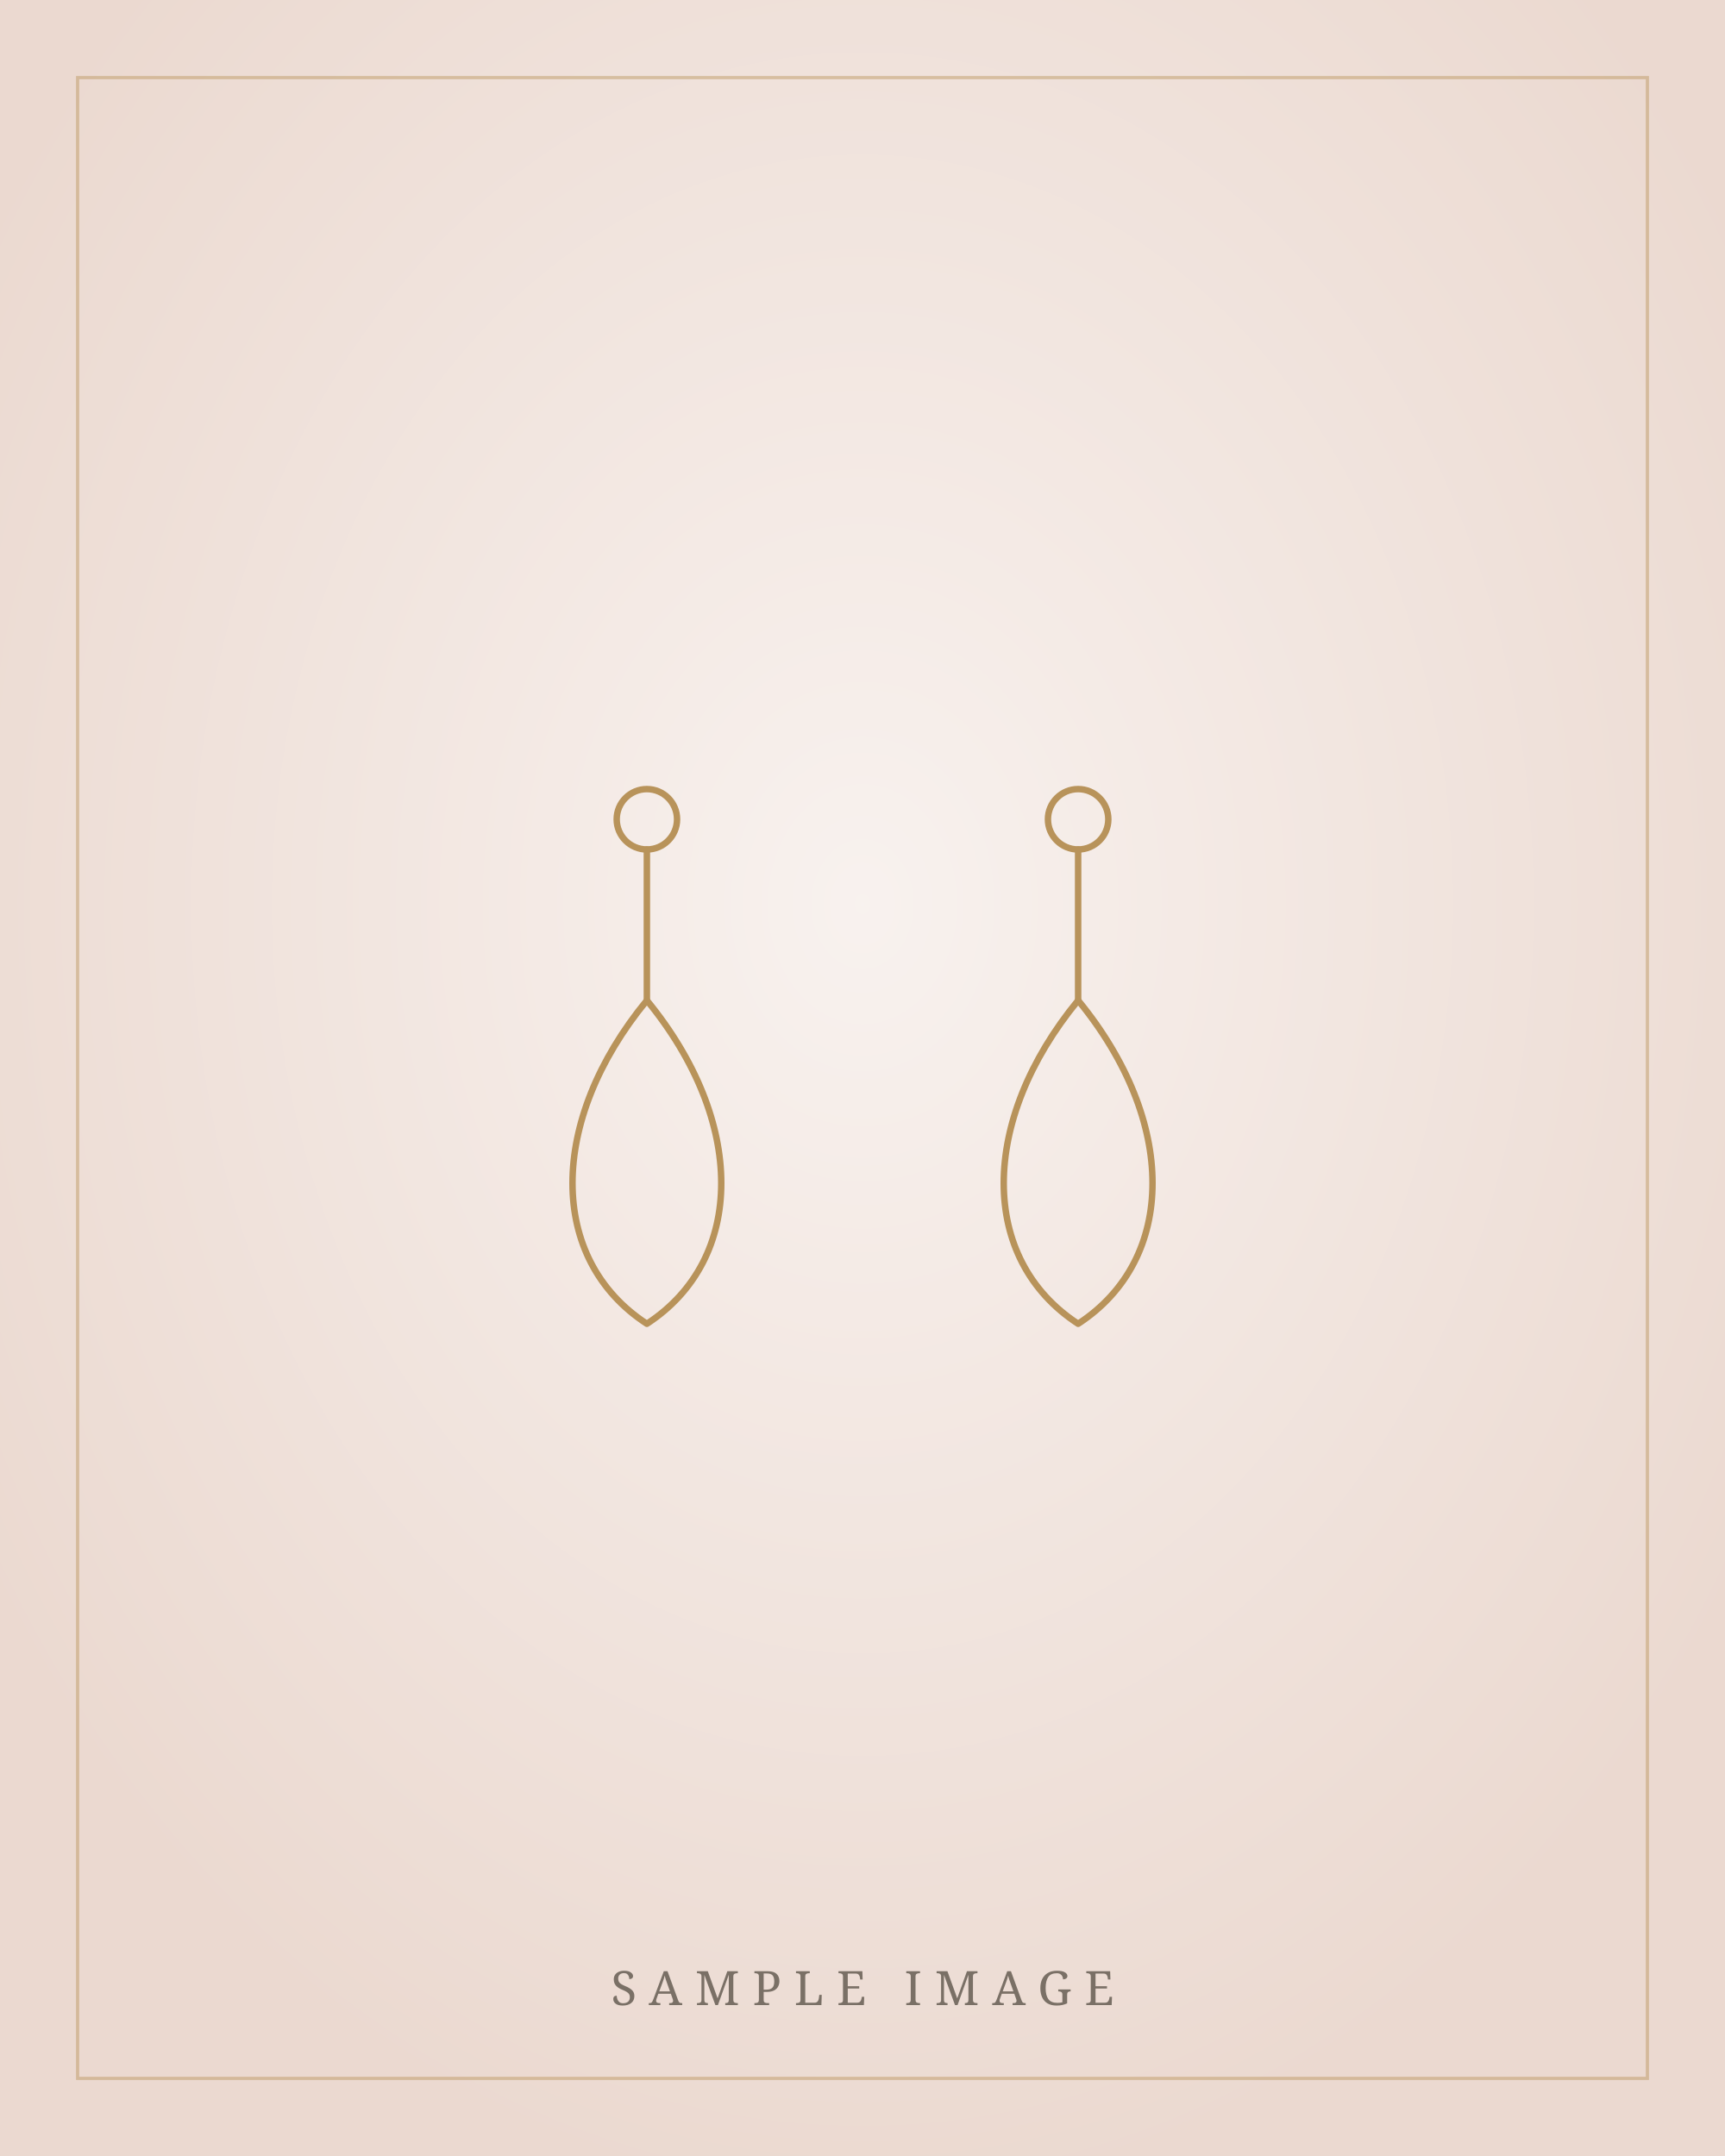
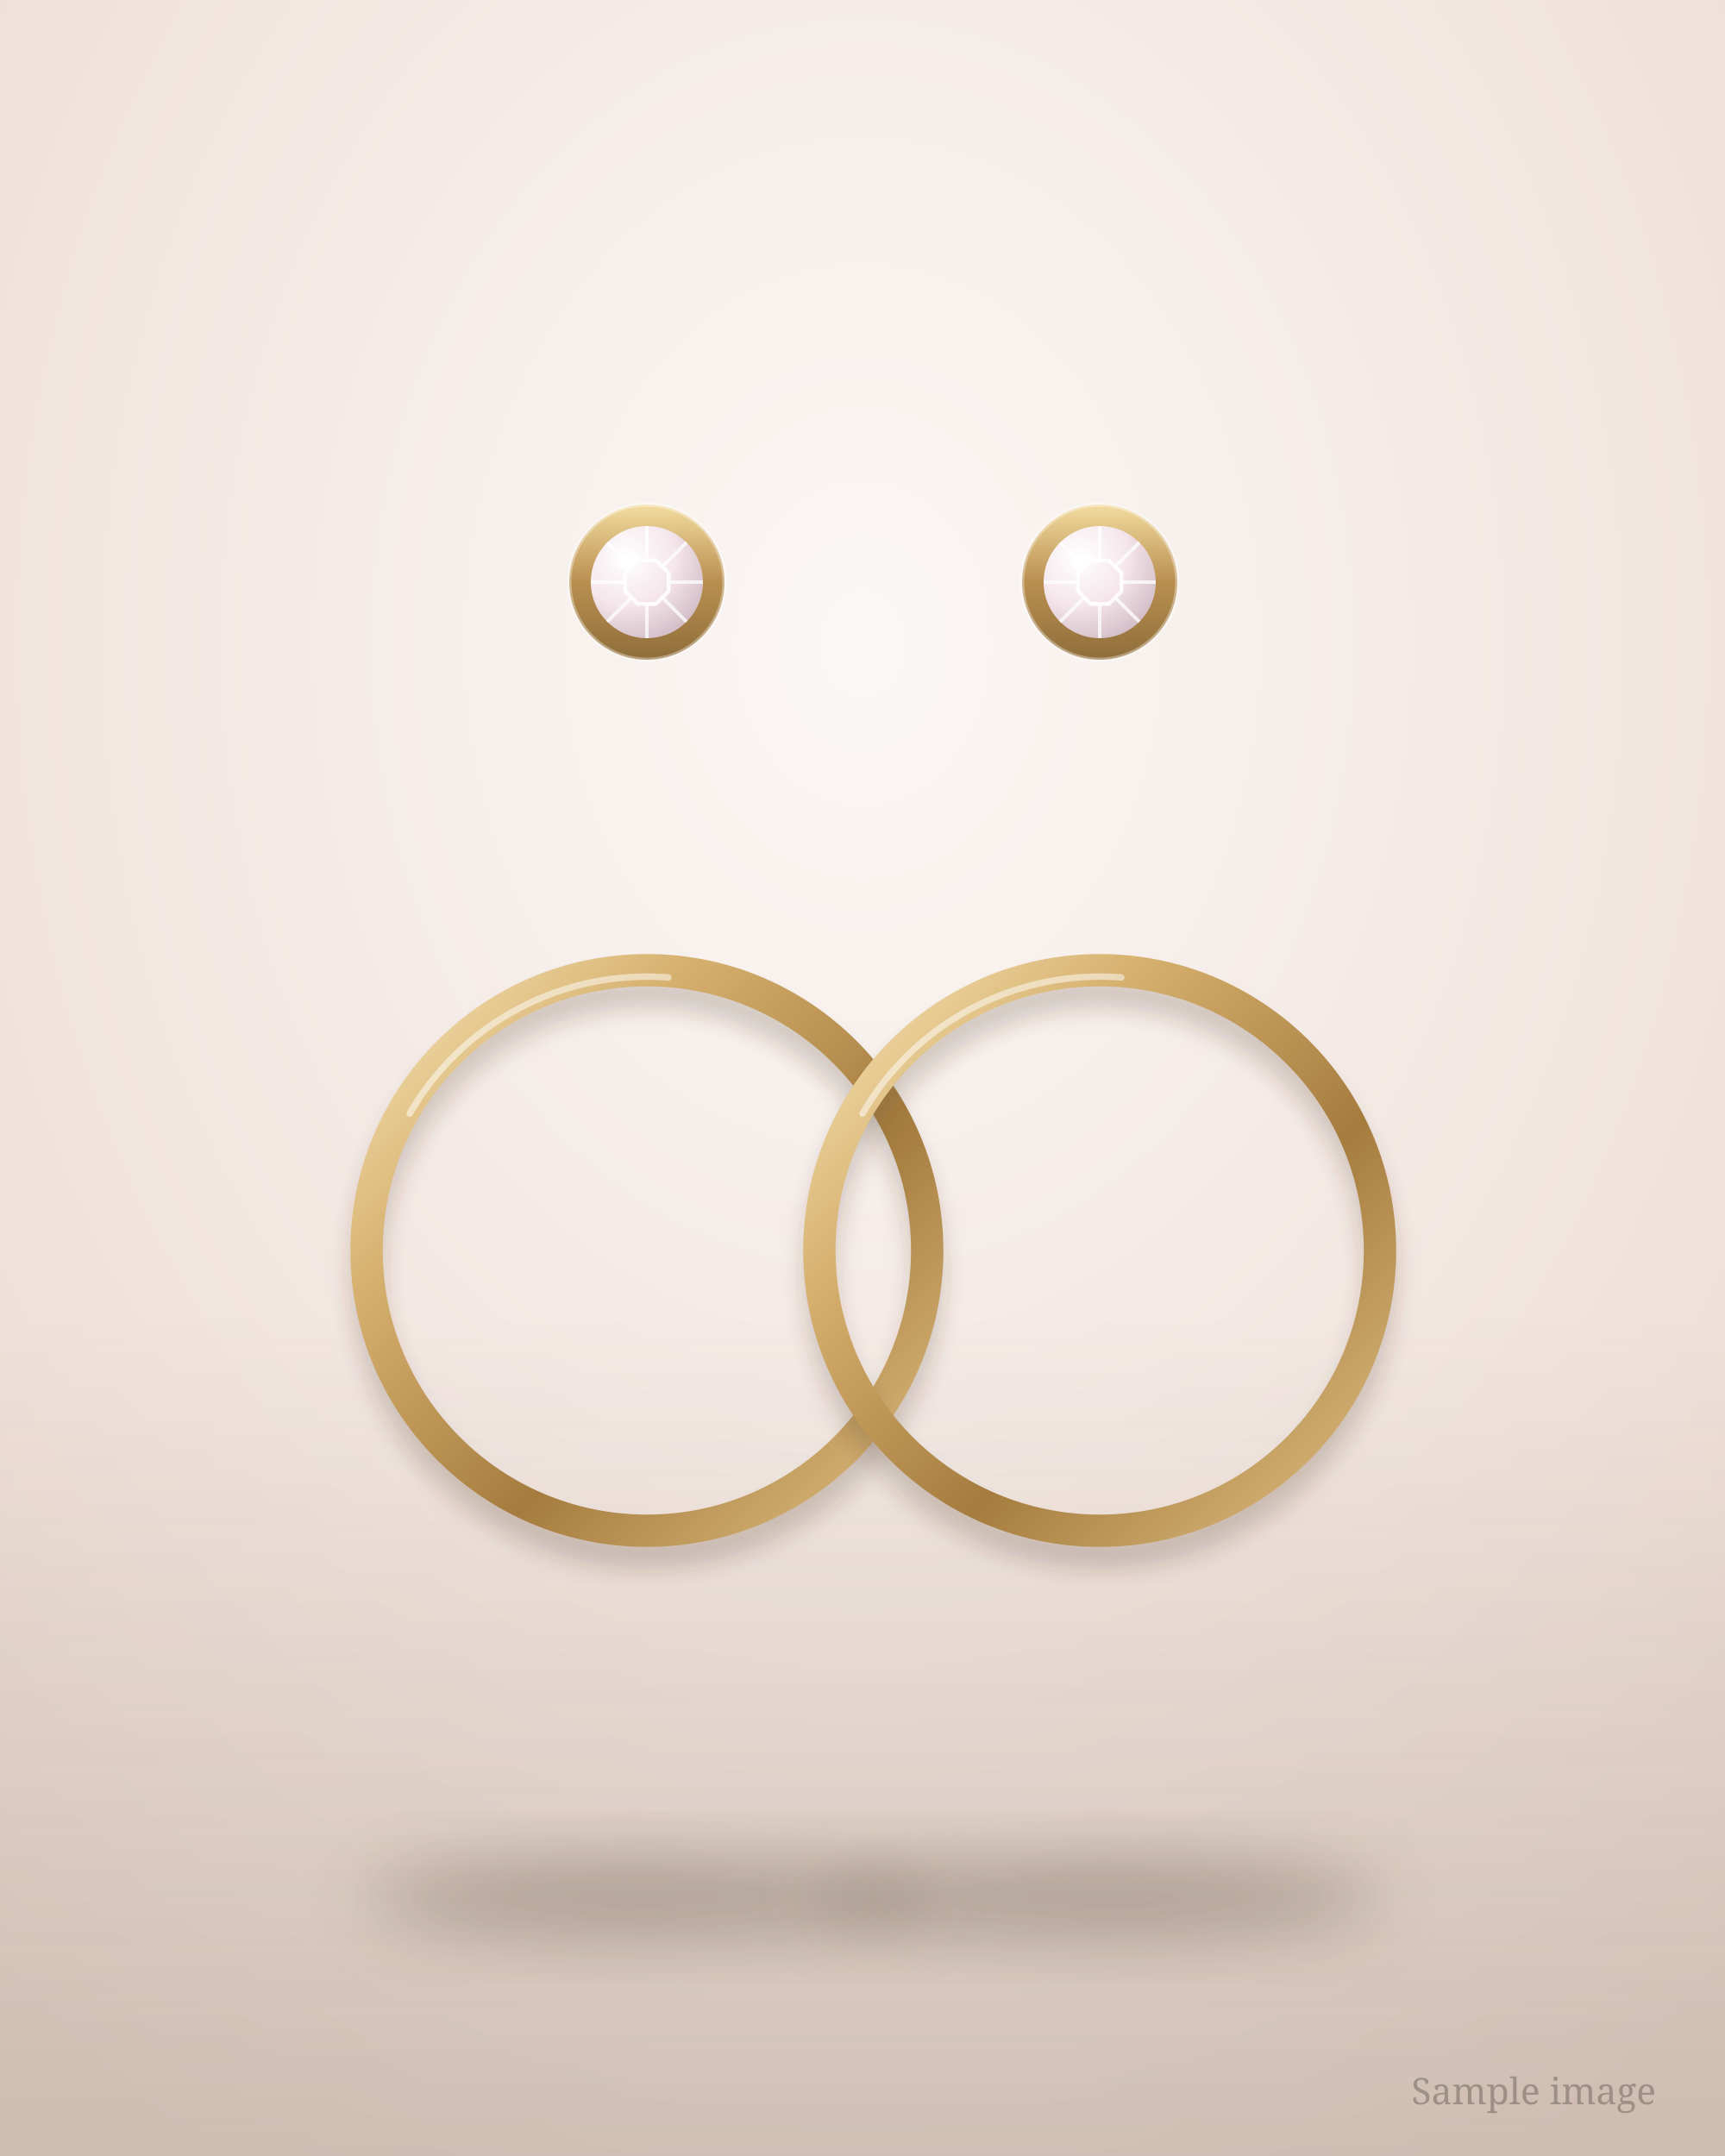
<svg xmlns="http://www.w3.org/2000/svg" viewBox="0 0 800 1000" role="img" aria-label="Sample earrings image">
  <defs>
-     <radialGradient id="g" cx="50%" cy="42%" r="60%">
-       <stop offset="0" stop-color="#ffffff" stop-opacity="0.65" />
-       <stop offset="1" stop-color="#ffffff" stop-opacity="0" />
+     <linearGradient id="gold" x1="0" y1="0" x2="1" y2="1">
+       <stop offset="0" stop-color="#F7E6B8" />
+       <stop offset=".28" stop-color="#D6B06E" />
+       <stop offset=".62" stop-color="#A57C3E" />
+       <stop offset="1" stop-color="#E2C184" />
+     </linearGradient>
+     <linearGradient id="goldV" x1="0" y1="0" x2="0" y2="1">
+       <stop offset="0" stop-color="#F3DCA0" />
+       <stop offset=".5" stop-color="#B98F50" />
+       <stop offset="1" stop-color="#8F6E3B" />
+     </linearGradient>
+     <radialGradient id="gem" cx=".32" cy=".28" r=".85">
+       <stop offset="0" stop-color="#FFFFFF" />
+       <stop offset=".5" stop-color="#F5E7EC" />
+       <stop offset="1" stop-color="#CDB6C0" />
    </radialGradient>
+     <radialGradient id="light" cx=".5" cy=".3" r=".8">
+       <stop offset="0" stop-color="#fff" stop-opacity=".8" />
+       <stop offset="1" stop-color="#fff" stop-opacity="0" />
+     </radialGradient>
+     <linearGradient id="table" x1="0" y1="0" x2="0" y2="1">
+       <stop offset="0" stop-color="#5A4630" stop-opacity="0" />
+       <stop offset="1" stop-color="#5A4630" stop-opacity=".2" />
+     </linearGradient>
+     <filter id="blur" x="-40%" y="-60%" width="180%" height="220%">
+       <feGaussianBlur stdDeviation="16" />
+     </filter>
+     <filter id="blur5" x="-20%" y="-20%" width="140%" height="140%">
+       <feGaussianBlur stdDeviation="5" />
+     </filter>
  </defs>
  <rect width="800" height="1000" fill="#EBD9D0" />
-   <rect width="800" height="1000" fill="url(#g)" />
-   <rect x="36" y="36" width="728" height="928" fill="none" stroke="#B8935A" stroke-opacity="0.45" stroke-width="1.5" />
-   <g fill="none" stroke="#B8935A" stroke-width="3" stroke-linecap="round" stroke-linejoin="round">
-     <g transform="translate(0 40)">
-       <circle cx="300" cy="340" r="14" />
-       <path d="M300 354v70" />
-       <path d="M300 424 c46 56 46 120 0 150 c-46 -30 -46 -94 0 -150z" />
-       <circle cx="500" cy="340" r="14" />
-       <path d="M500 354v70" />
-       <path d="M500 424 c46 56 46 120 0 150 c-46 -30 -46 -94 0 -150z" />
-     </g>
+   <rect width="800" height="1000" fill="url(#light)" />
+   <rect y="610" width="800" height="390" fill="url(#table)" />
+   <ellipse cx="300" cy="880" rx="130" ry="18" fill="#4A3826" opacity="0.32" filter="url(#blur)" />
+   <ellipse cx="510" cy="880" rx="130" ry="18" fill="#4A3826" opacity="0.32" filter="url(#blur)" />
+   <g>
+     <circle cx="300" cy="270" r="36" fill="url(#goldV)" />
+     <circle cx="300" cy="270" r="36" fill="none" stroke="#fff" stroke-opacity=".35" stroke-width="2" />
+     <circle cx="300" cy="270" r="26" fill="url(#gem)" />
+     <line x1="310.4" y1="270" x2="326" y2="270" stroke="#fff" stroke-opacity=".75" stroke-width="1.6" />
+     <line x1="307.354" y1="277.354" x2="318.385" y2="288.385" stroke="#fff" stroke-opacity=".75" stroke-width="1.6" />
+     <line x1="300" y1="280.4" x2="300" y2="296" stroke="#fff" stroke-opacity=".75" stroke-width="1.6" />
+     <line x1="292.646" y1="277.354" x2="281.615" y2="288.385" stroke="#fff" stroke-opacity=".75" stroke-width="1.6" />
+     <line x1="289.6" y1="270" x2="274" y2="270" stroke="#fff" stroke-opacity=".75" stroke-width="1.6" />
+     <line x1="292.646" y1="262.646" x2="281.615" y2="251.615" stroke="#fff" stroke-opacity=".75" stroke-width="1.6" />
+     <line x1="300" y1="259.6" x2="300" y2="244" stroke="#fff" stroke-opacity=".75" stroke-width="1.6" />
+     <line x1="307.354" y1="262.646" x2="318.385" y2="251.615" stroke="#fff" stroke-opacity=".75" stroke-width="1.6" />
+     <polygon points="310.089,274.179 304.179,280.089 295.821,280.089 289.911,274.179 289.911,265.821 295.821,259.911 304.179,259.911 310.089,265.821" fill="none" stroke="#fff" stroke-opacity=".85" stroke-width="1.8" />
+     <ellipse cx="291.68" cy="260.12" rx="5.2" ry="3.12" fill="#fff" opacity=".85" transform="rotate(-30 291.68 260.12)" />
  </g>
-   <text x="400" y="930" text-anchor="middle" font-family="Georgia, serif" font-size="22" letter-spacing="6" fill="#7A7066">SAMPLE IMAGE</text>
+   <g>
+     <circle cx="510" cy="270" r="36" fill="url(#goldV)" />
+     <circle cx="510" cy="270" r="36" fill="none" stroke="#fff" stroke-opacity=".35" stroke-width="2" />
+     <circle cx="510" cy="270" r="26" fill="url(#gem)" />
+     <line x1="520.4" y1="270" x2="536" y2="270" stroke="#fff" stroke-opacity=".75" stroke-width="1.6" />
+     <line x1="517.354" y1="277.354" x2="528.385" y2="288.385" stroke="#fff" stroke-opacity=".75" stroke-width="1.6" />
+     <line x1="510" y1="280.4" x2="510" y2="296" stroke="#fff" stroke-opacity=".75" stroke-width="1.6" />
+     <line x1="502.646" y1="277.354" x2="491.615" y2="288.385" stroke="#fff" stroke-opacity=".75" stroke-width="1.6" />
+     <line x1="499.6" y1="270" x2="484" y2="270" stroke="#fff" stroke-opacity=".75" stroke-width="1.6" />
+     <line x1="502.646" y1="262.646" x2="491.615" y2="251.615" stroke="#fff" stroke-opacity=".75" stroke-width="1.6" />
+     <line x1="510" y1="259.6" x2="510" y2="244" stroke="#fff" stroke-opacity=".75" stroke-width="1.6" />
+     <line x1="517.354" y1="262.646" x2="528.385" y2="251.615" stroke="#fff" stroke-opacity=".75" stroke-width="1.6" />
+     <polygon points="520.089,274.179 514.179,280.089 505.821,280.089 499.911,274.179 499.911,265.821 505.821,259.911 514.179,259.911 520.089,265.821" fill="none" stroke="#fff" stroke-opacity=".85" stroke-width="1.8" />
+     <ellipse cx="501.68" cy="260.12" rx="5.2" ry="3.12" fill="#fff" opacity=".85" transform="rotate(-30 501.68 260.12)" />
+   </g>
+   <g>
+     <circle cx="300" cy="590" r="130" fill="none" stroke="#4A3826" stroke-opacity=".22" stroke-width="15" filter="url(#blur5)" />
+     <circle cx="300" cy="580" r="130" fill="none" stroke="url(#gold)" stroke-width="15" />
+     <circle cx="300" cy="580" r="127" fill="none" stroke="#fff" stroke-opacity=".5" stroke-width="3" stroke-linecap="round" stroke-dasharray="143 1040" transform="rotate(-150 300 580)" />
+   </g>
+   <g>
+     <circle cx="510" cy="590" r="130" fill="none" stroke="#4A3826" stroke-opacity=".22" stroke-width="15" filter="url(#blur5)" />
+     <circle cx="510" cy="580" r="130" fill="none" stroke="url(#gold)" stroke-width="15" />
+     <circle cx="510" cy="580" r="127" fill="none" stroke="#fff" stroke-opacity=".5" stroke-width="3" stroke-linecap="round" stroke-dasharray="143 1040" transform="rotate(-150 510 580)" />
+   </g>
+   <text x="768" y="976" text-anchor="end" font-family="Georgia,serif" font-size="17" fill="#7A7066" opacity=".6">Sample image</text>
</svg>
